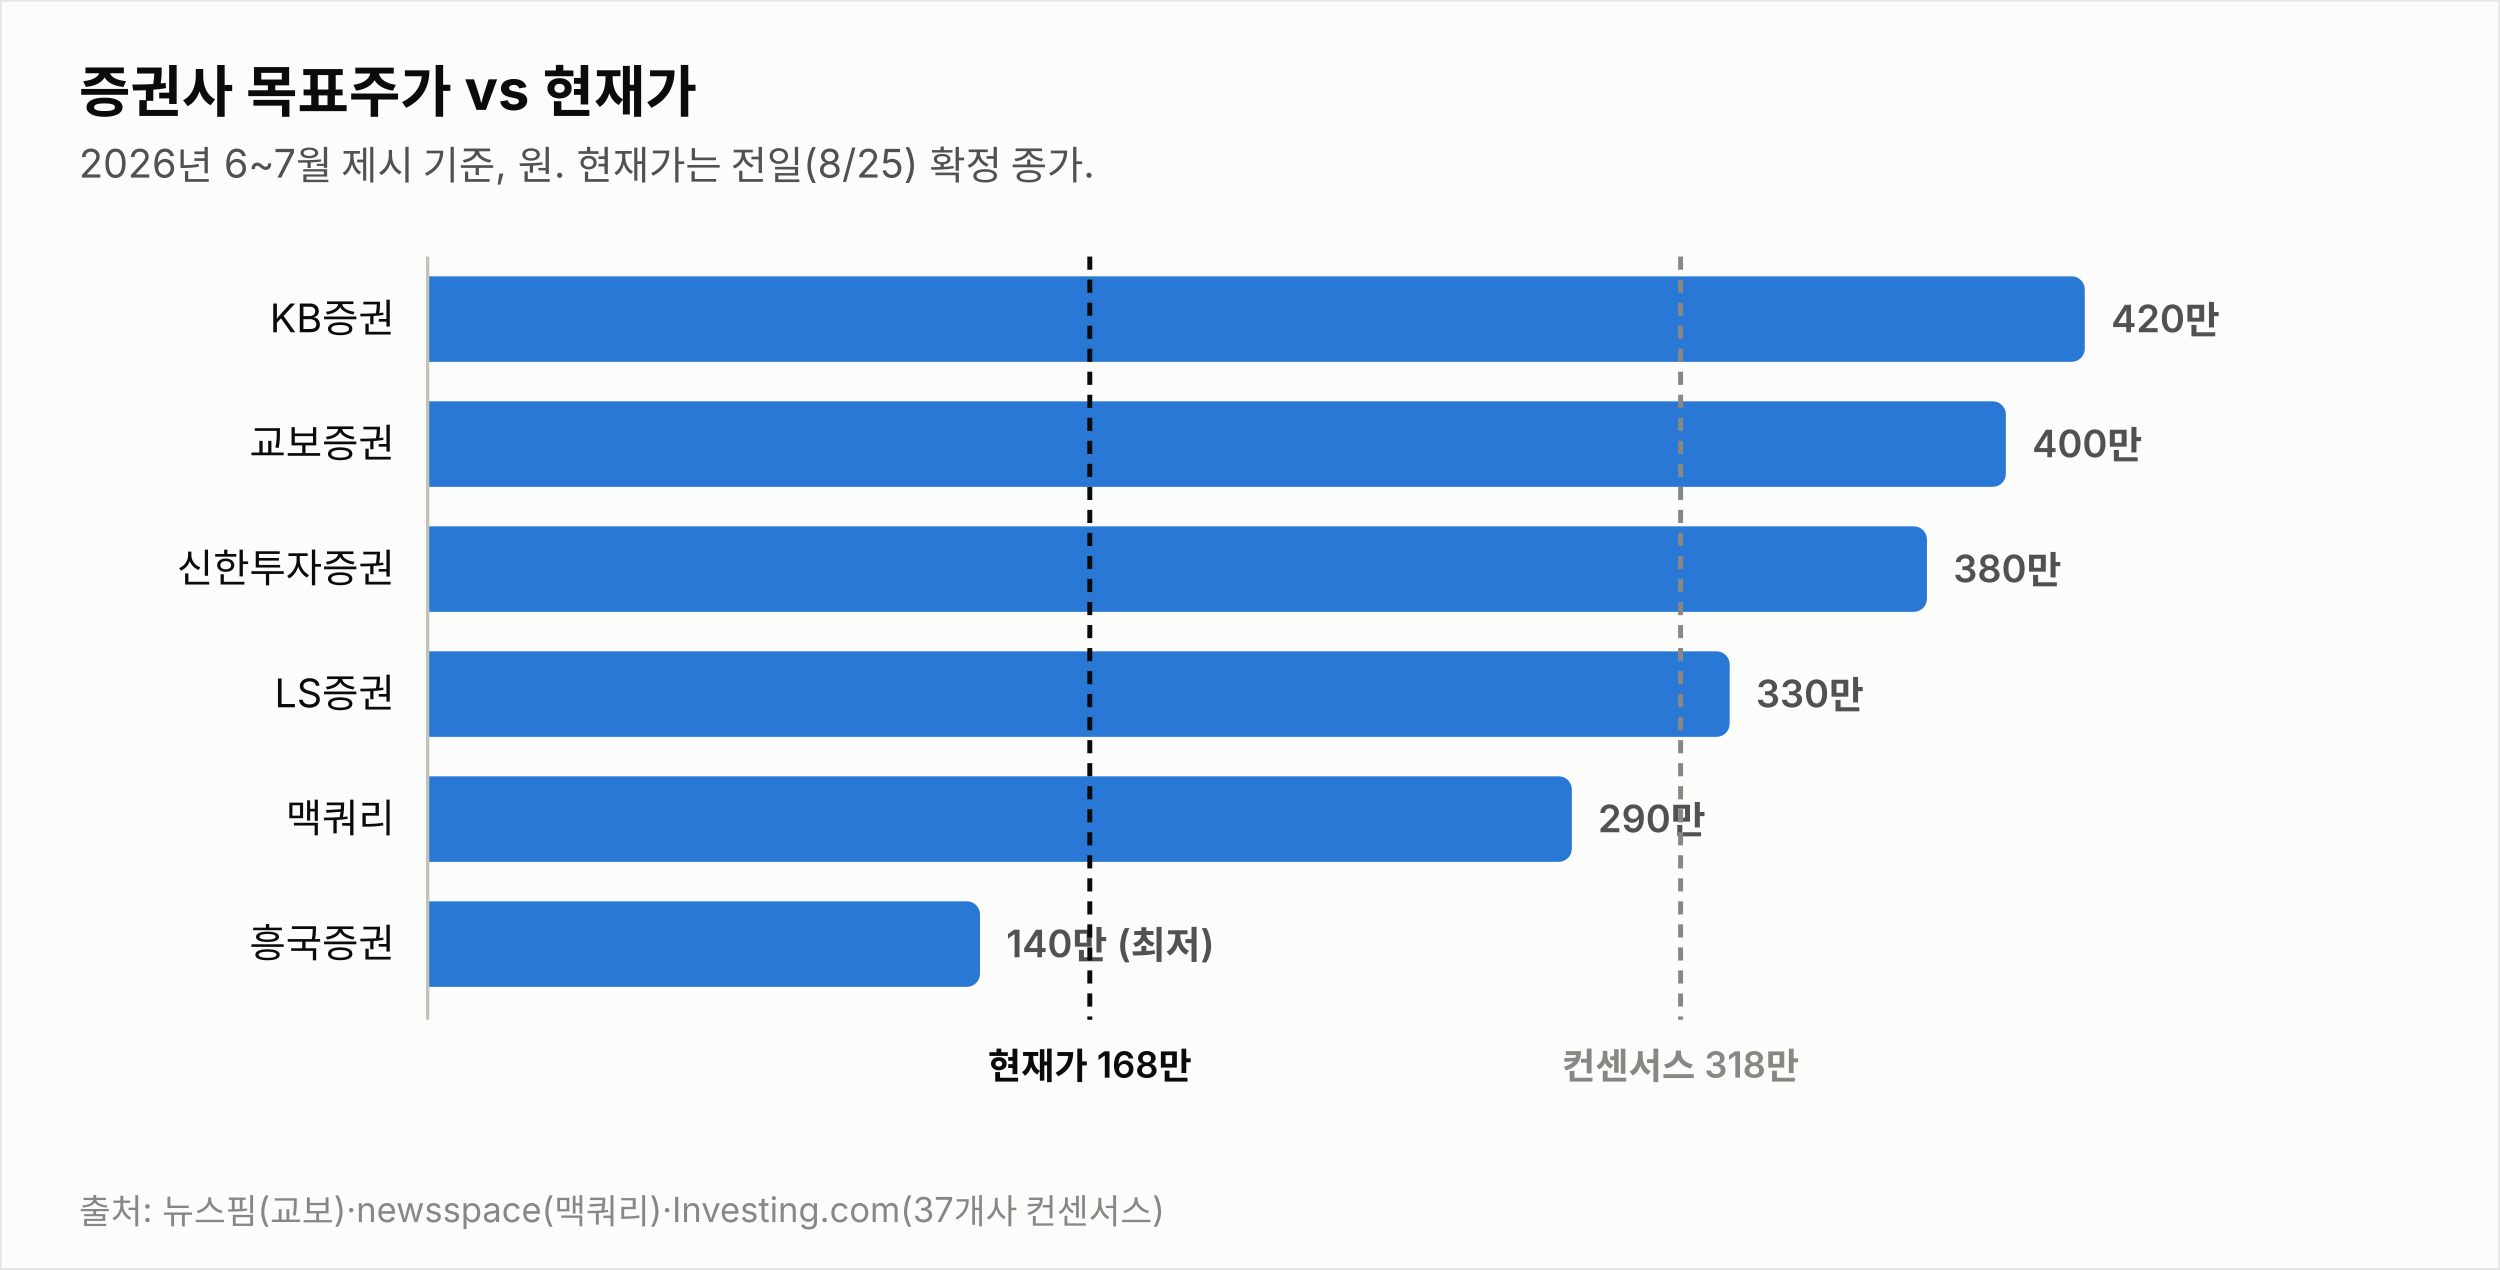
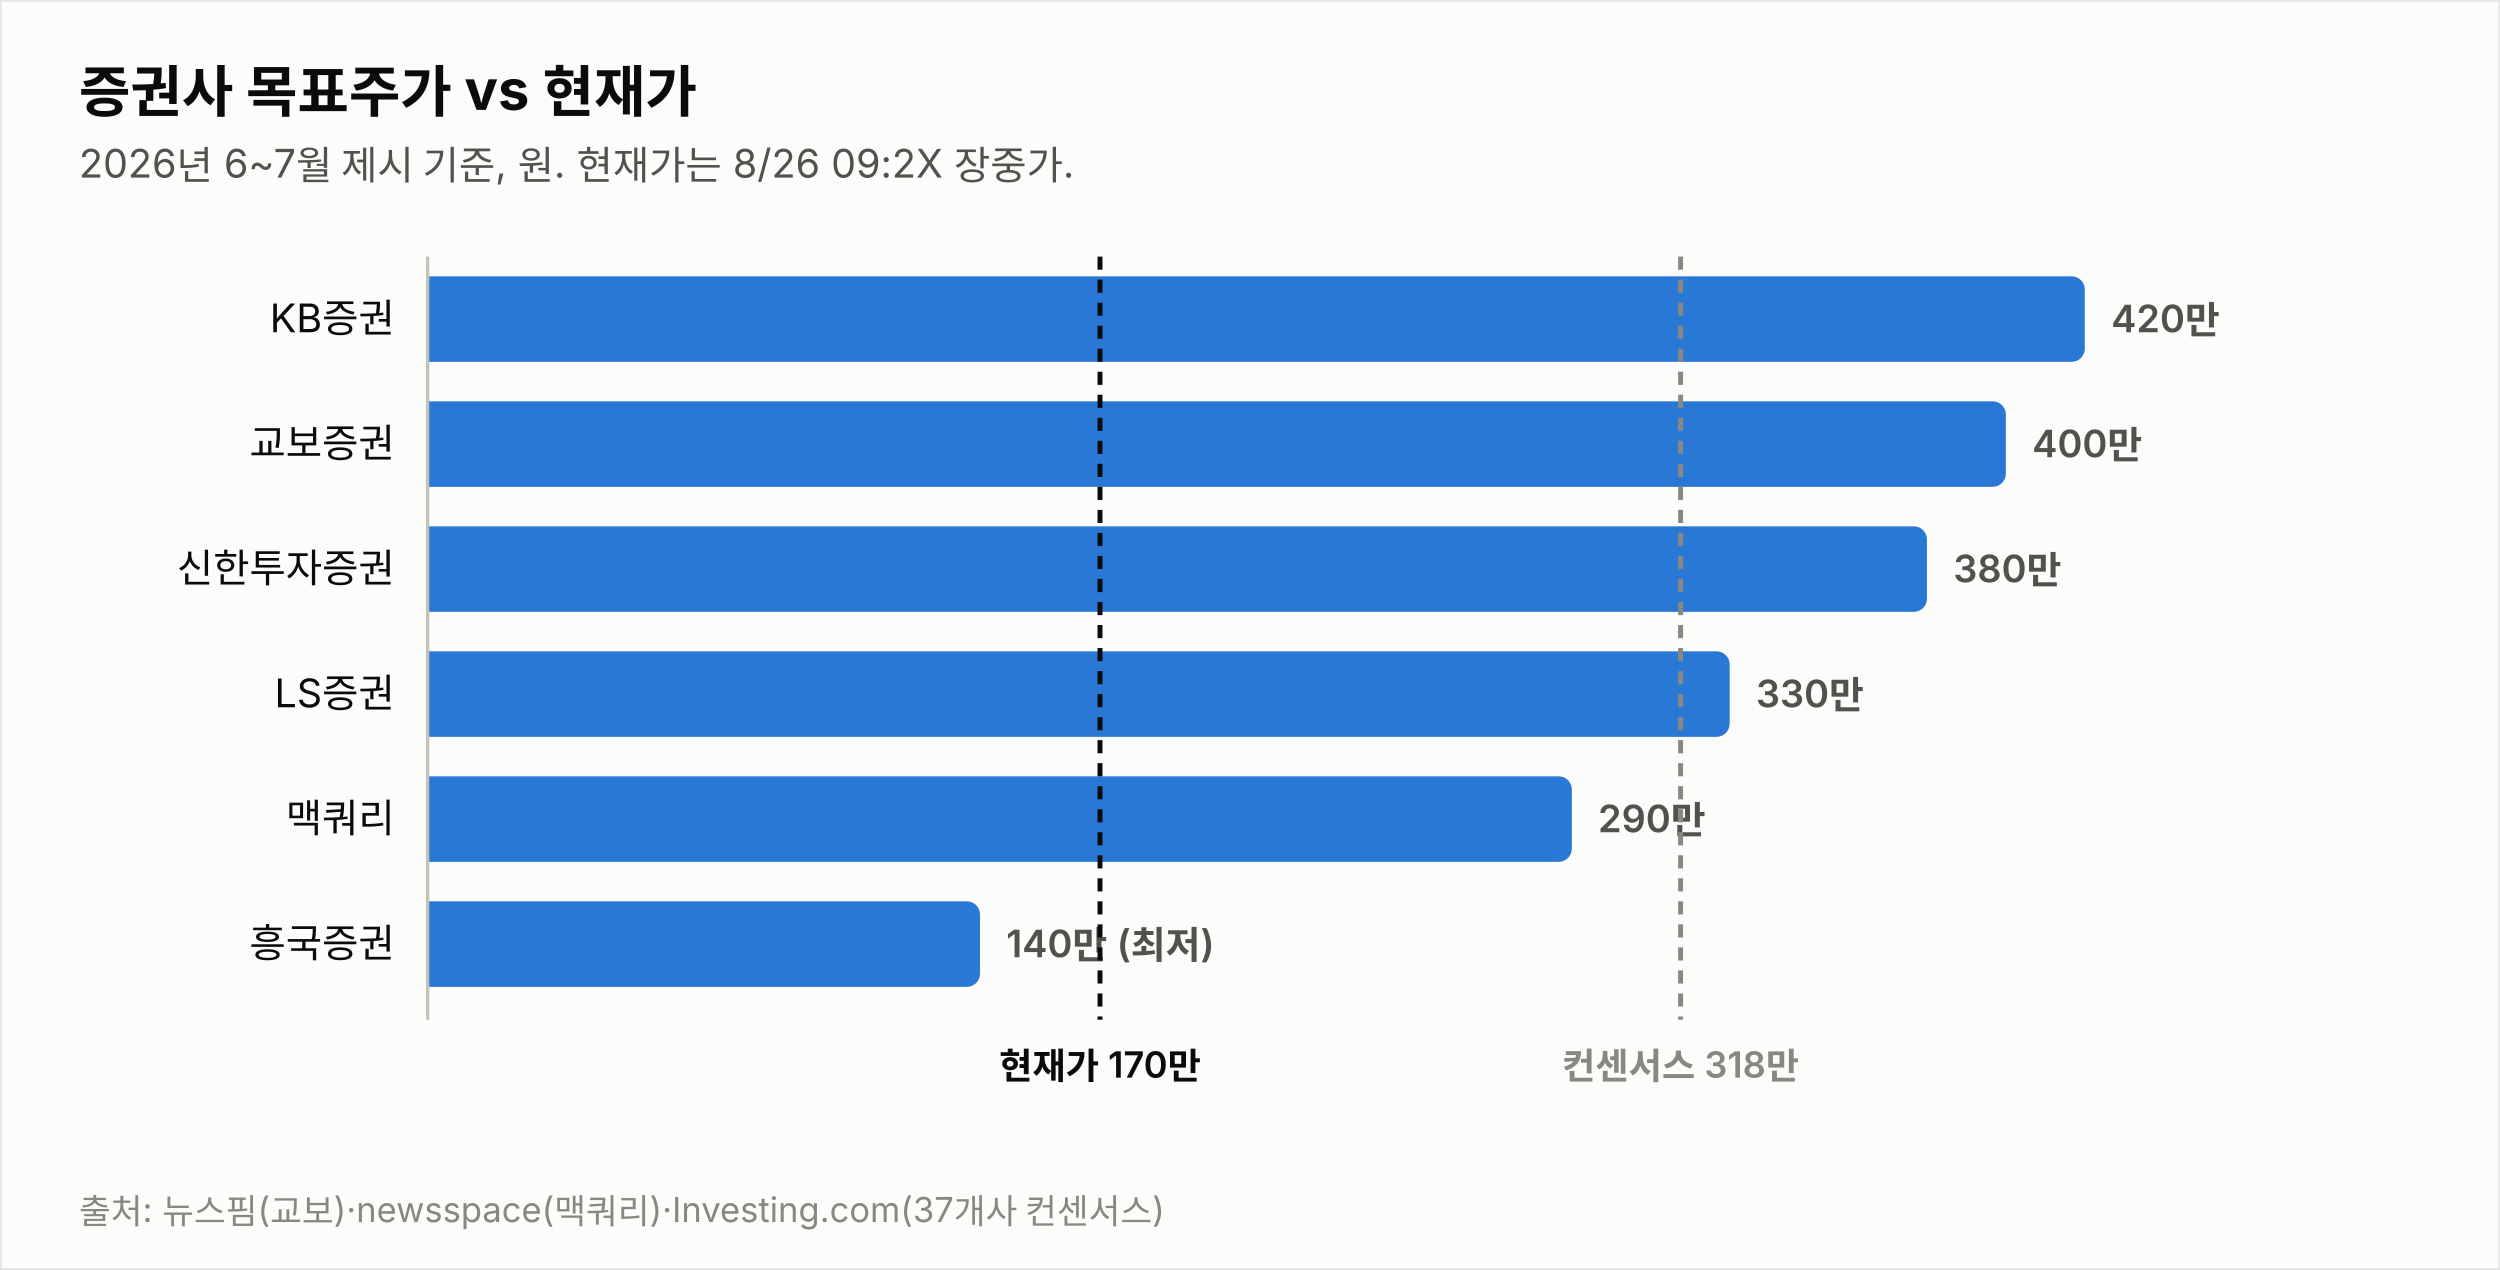
<svg xmlns="http://www.w3.org/2000/svg" width="760" height="386" viewBox="0 0 760 386" font-family="system-ui,-apple-system,&quot;Segoe UI&quot;,&quot;Malgun Gothic&quot;,&quot;Apple SD Gothic Neo&quot;,sans-serif">
  <rect width="760" height="386" fill="#fcfcfb" stroke="rgba(11,11,11,0.10)" />
  <text x="24" y="34" font-size="17" font-weight="700" fill="#0b0b0b">증권사 목표주가 vs 현재가</text>
-   <text x="24" y="54" font-size="12" fill="#52514e">2026년 6~7월 제시 기준, 원. 현재가는 전일(8/25) 확정 종가.</text>
+   <text x="24" y="54" font-size="12" fill="#52514e">2026년 6~7월 제시 기준, 원. 현재가는 8/26 09:2X 장중가.</text>
  <text x="120" y="101.0" font-size="12" fill="#0b0b0b" text-anchor="end">KB증권</text>
  <path d="M130,84 h499.774 a4,4 0 0 1 4,4 v18 a4,4 0 0 1 -4,4 h-499.774 z" fill="#2a78d6" opacity="1.0" />
  <text x="641.8" y="101.0" font-size="11.5" font-weight="600" fill="#52514e" style="font-variant-numeric:tabular-nums">420만</text>
  <text x="120" y="139.0" font-size="12" fill="#0b0b0b" text-anchor="end">교보증권</text>
  <path d="M130,122 h475.784 a4,4 0 0 1 4,4 v18 a4,4 0 0 1 -4,4 h-475.784 z" fill="#2a78d6" opacity="1.0" />
  <text x="617.8" y="139.0" font-size="11.5" font-weight="600" fill="#52514e" style="font-variant-numeric:tabular-nums">400만</text>
  <text x="120" y="177.0" font-size="12" fill="#0b0b0b" text-anchor="end">신한투자증권</text>
  <path d="M130,160 h451.795 a4,4 0 0 1 4,4 v18 a4,4 0 0 1 -4,4 h-451.795 z" fill="#2a78d6" opacity="1.0" />
  <text x="593.8" y="177.0" font-size="11.5" font-weight="600" fill="#52514e" style="font-variant-numeric:tabular-nums">380만</text>
  <text x="120" y="215.0" font-size="12" fill="#0b0b0b" text-anchor="end">LS증권</text>
  <path d="M130,198 h391.822 a4,4 0 0 1 4,4 v18 a4,4 0 0 1 -4,4 h-391.822 z" fill="#2a78d6" opacity="1.0" />
  <text x="533.8" y="215.0" font-size="11.5" font-weight="600" fill="#52514e" style="font-variant-numeric:tabular-nums">330만</text>
  <text x="120" y="253.0" font-size="12" fill="#0b0b0b" text-anchor="end">맥쿼리</text>
  <path d="M130,236 h343.844 a4,4 0 0 1 4,4 v18 a4,4 0 0 1 -4,4 h-343.844 z" fill="#2a78d6" opacity="1.0" />
  <text x="485.8" y="253.0" font-size="11.5" font-weight="600" fill="#52514e" style="font-variant-numeric:tabular-nums">290만</text>
  <text x="120" y="291.0" font-size="12" fill="#0b0b0b" text-anchor="end">흥국증권</text>
  <path d="M130,274 h163.925 a4,4 0 0 1 4,4 v18 a4,4 0 0 1 -4,4 h-163.925 z" fill="#2a78d6" opacity="1.0" />
  <text x="305.9" y="291.0" font-size="11.5" font-weight="600" fill="#52514e" style="font-variant-numeric:tabular-nums">140만 (최저)</text>
  <line x1="130" y1="78" x2="130" y2="310" stroke="#c3c2b7" stroke-width="1" />
-   <line x1="331.3" y1="78" x2="331.3" y2="310" stroke="#0b0b0b" stroke-width="1.5" stroke-dasharray="4 3" />
-   <text x="331.3" y="328" font-size="11" font-weight="600" fill="#0b0b0b" text-anchor="middle">현재가 168만</text>
+   <line x1="334.4" y1="78" x2="334.4" y2="310" stroke="#0b0b0b" stroke-width="1.5" stroke-dasharray="4 3" />
+   <text x="334.4" y="328" font-size="11" font-weight="600" fill="#0b0b0b" text-anchor="middle">현재가 170만</text>
  <line x1="510.9" y1="78" x2="510.9" y2="310" stroke="#898781" stroke-width="1.5" stroke-dasharray="4 3" />
  <text x="510.9" y="328" font-size="11" font-weight="600" fill="#898781" text-anchor="middle">컨센서스 318만</text>
  <text x="24" y="372" font-size="10.5" fill="#898781">출처: 뉴스핌(교보)·newsspace(맥쿼리)·Investing.com(37개사 컨센서스)</text>
</svg>
